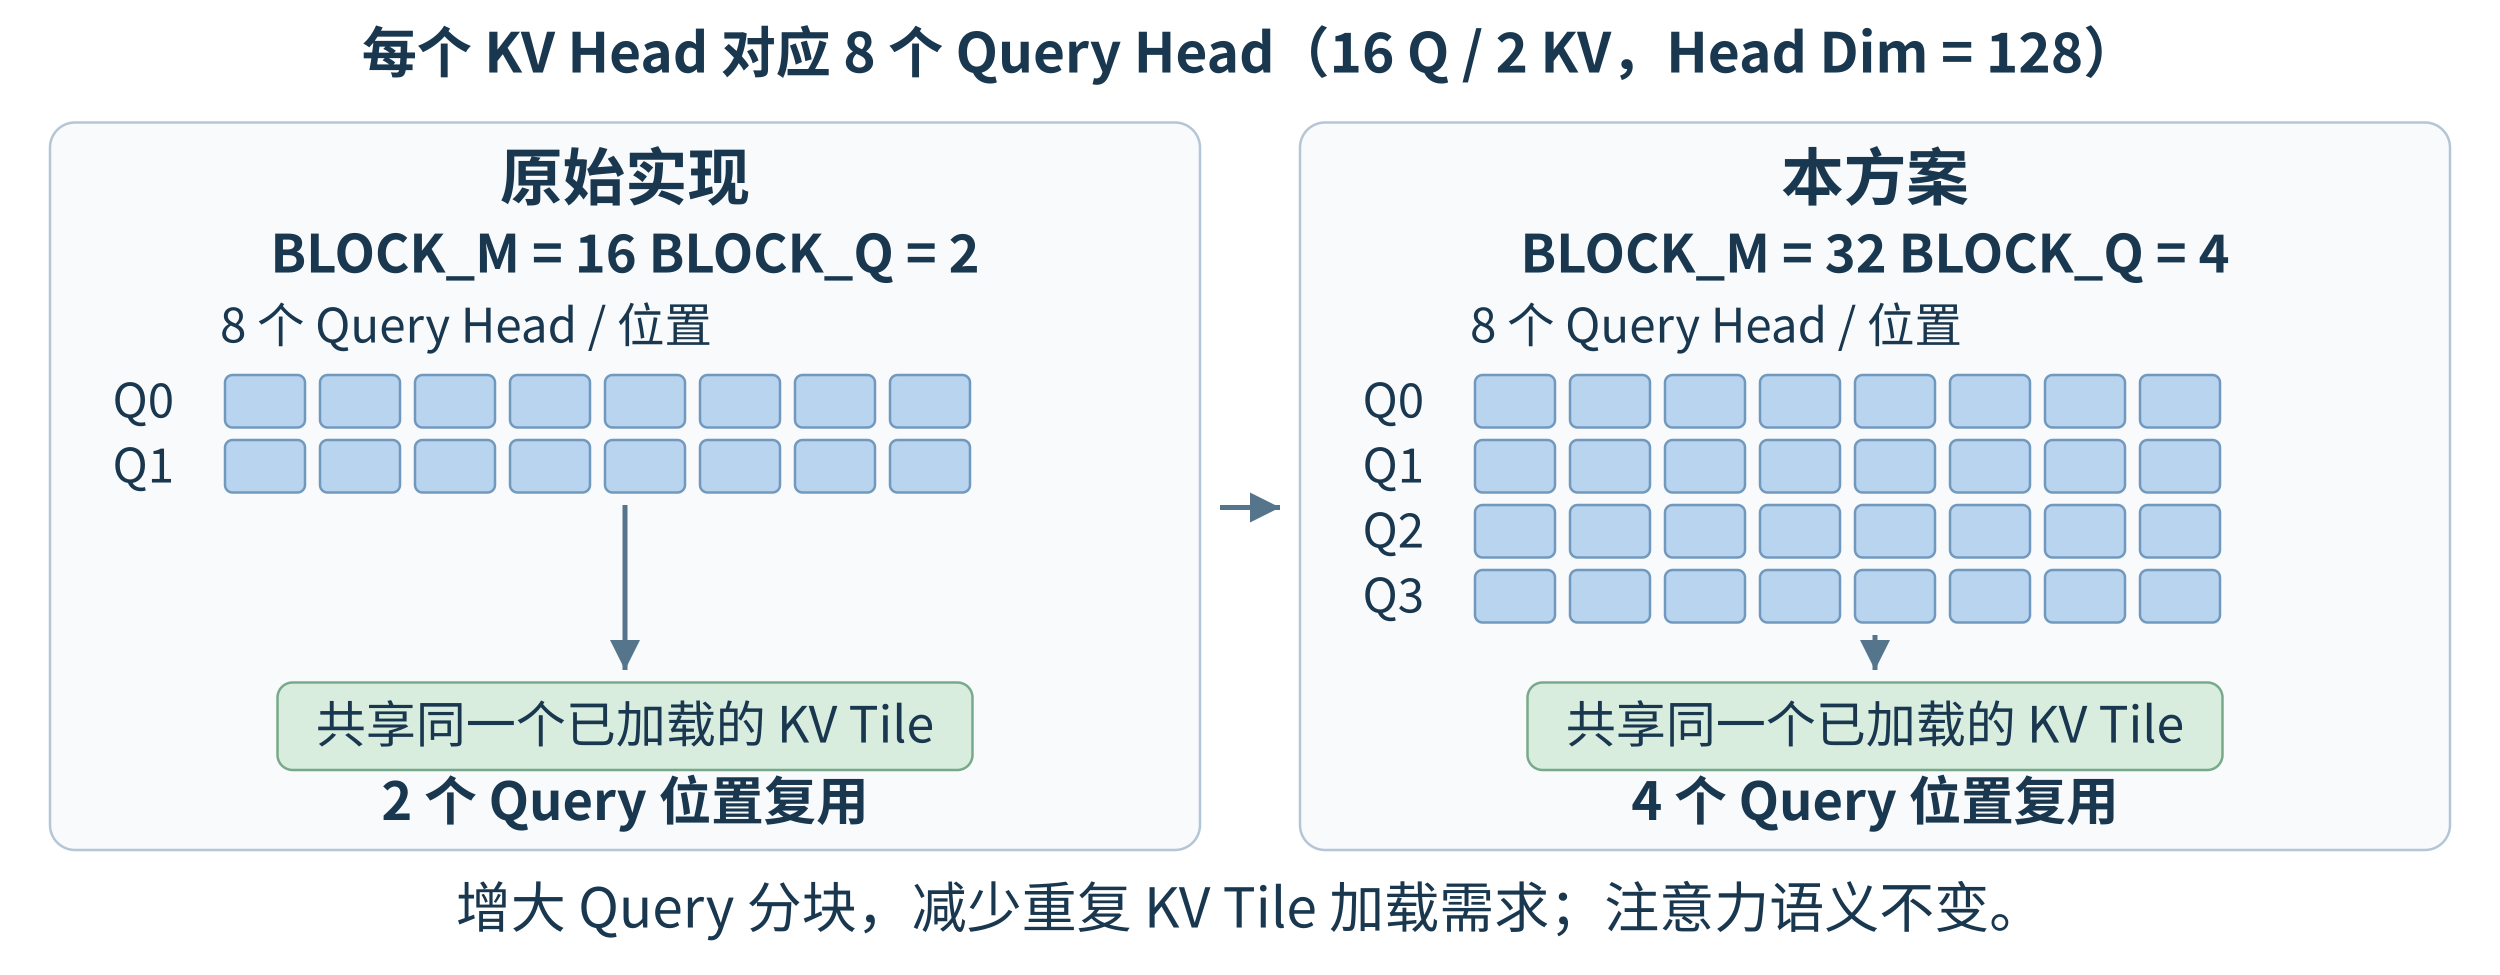
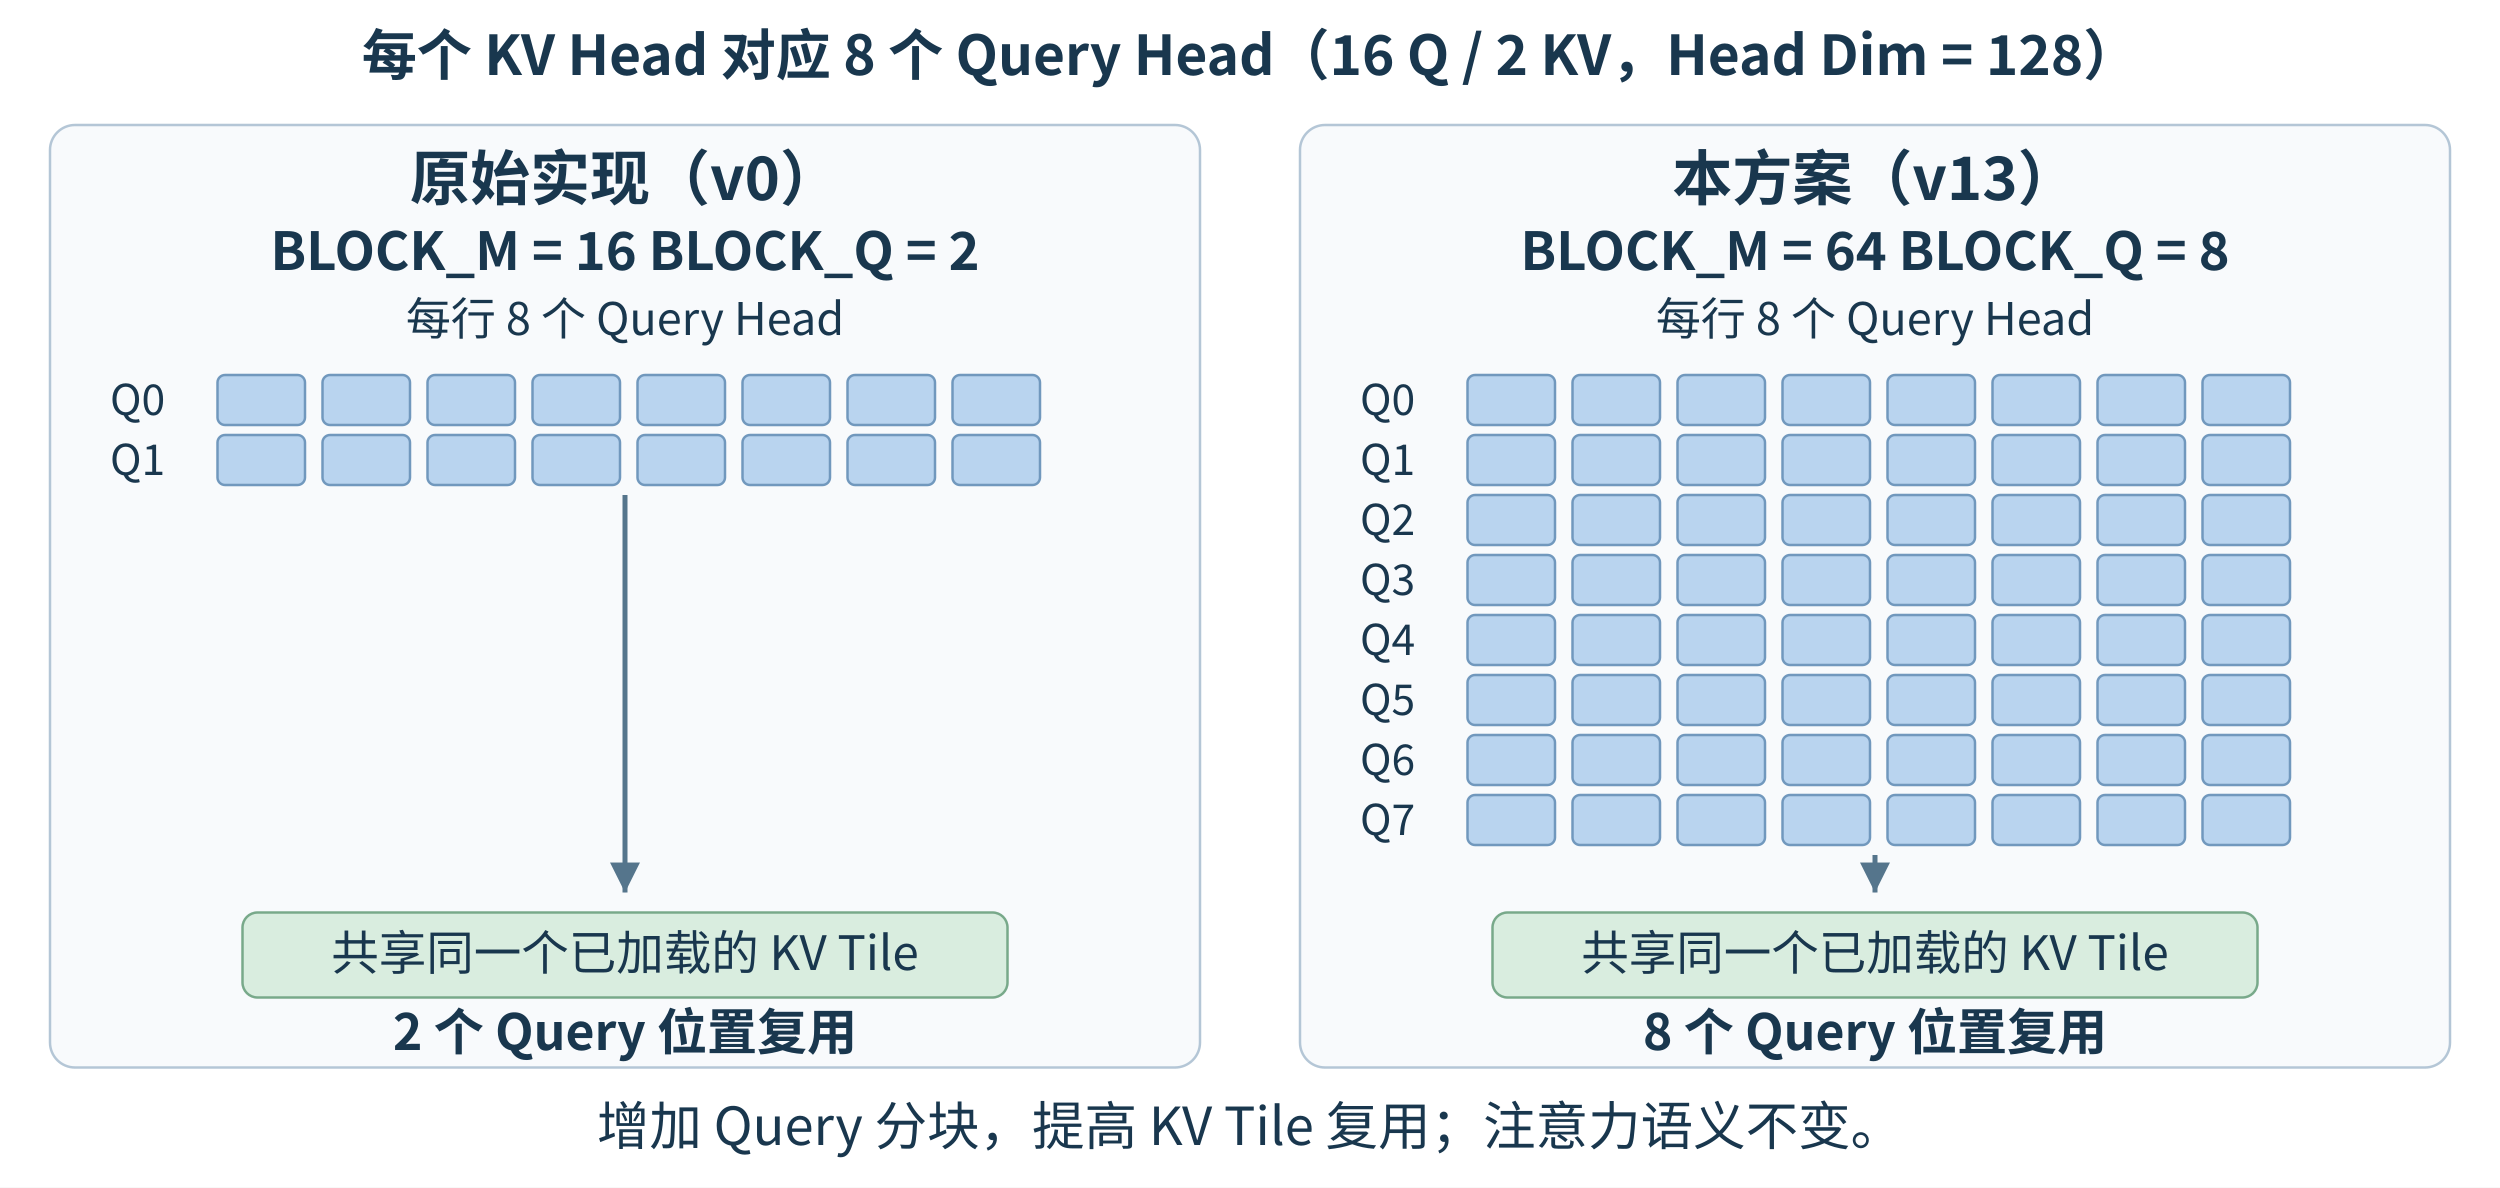
- <svg xmlns="http://www.w3.org/2000/svg" viewBox="0 0 1000 390" width="1000" height="390" font-family="Noto Sans CJK SC, Microsoft YaHei, PingFang SC, Arial, sans-serif" fill="#19374e">
-   <rect width="1000" height="390" fill="#fff" />
+ <svg xmlns="http://www.w3.org/2000/svg" viewBox="0 0 1000 475" width="1000" height="475" font-family="Noto Sans CJK SC, Microsoft YaHei, PingFang SC, Arial, sans-serif" fill="#19374e">
+   <rect width="1000" height="475" fill="#fff" />
  <defs>
    <marker id="arrow" markerWidth="7" markerHeight="7" refX="6" refY="3" orient="auto">
      <path d="M0 0 L6 3 L0 6 Z" fill="#55758c" />
    </marker>
  </defs>
-   <text x="500" y="29" font-size="22" text-anchor="middle" font-weight="600">每个 KV Head 对应 8 个 Query Head（16 Q / 2 KV，Head Dim = 128）</text>
-   <rect x="20" y="49" width="460" height="291" rx="10" fill="#f8fafc" stroke="#b4c6d6" />
-   <text x="250" y="80" font-size="25" text-anchor="middle" font-weight="700">原始实现</text>
-   <text x="250" y="109" font-size="21" text-anchor="middle" font-weight="600">BLOCK_M = 16    BLOCK_Q = 2</text>
-   <text x="88" y="137" font-size="19">8 个 Query Head / 位置</text>
-   <text x="45" y="167" font-size="19">Q0</text>
-   <rect x="90" y="150" width="32" height="21" rx="3" fill="#b9d4ef" stroke="#7198bd" />
-   <rect x="128" y="150" width="32" height="21" rx="3" fill="#b9d4ef" stroke="#7198bd" />
-   <rect x="166" y="150" width="32" height="21" rx="3" fill="#b9d4ef" stroke="#7198bd" />
-   <rect x="204" y="150" width="32" height="21" rx="3" fill="#b9d4ef" stroke="#7198bd" />
-   <rect x="242" y="150" width="32" height="21" rx="3" fill="#b9d4ef" stroke="#7198bd" />
-   <rect x="280" y="150" width="32" height="21" rx="3" fill="#b9d4ef" stroke="#7198bd" />
-   <rect x="318" y="150" width="32" height="21" rx="3" fill="#b9d4ef" stroke="#7198bd" />
-   <rect x="356" y="150" width="32" height="21" rx="3" fill="#b9d4ef" stroke="#7198bd" />
-   <text x="45" y="193" font-size="19">Q1</text>
-   <rect x="90" y="176" width="32" height="21" rx="3" fill="#b9d4ef" stroke="#7198bd" />
-   <rect x="128" y="176" width="32" height="21" rx="3" fill="#b9d4ef" stroke="#7198bd" />
-   <rect x="166" y="176" width="32" height="21" rx="3" fill="#b9d4ef" stroke="#7198bd" />
-   <rect x="204" y="176" width="32" height="21" rx="3" fill="#b9d4ef" stroke="#7198bd" />
-   <rect x="242" y="176" width="32" height="21" rx="3" fill="#b9d4ef" stroke="#7198bd" />
-   <rect x="280" y="176" width="32" height="21" rx="3" fill="#b9d4ef" stroke="#7198bd" />
-   <rect x="318" y="176" width="32" height="21" rx="3" fill="#b9d4ef" stroke="#7198bd" />
-   <rect x="356" y="176" width="32" height="21" rx="3" fill="#b9d4ef" stroke="#7198bd" />
-   <path d="M250 202 L250 268" stroke="#55758c" stroke-width="2" fill="none" marker-end="url(#arrow)" />
-   <rect x="111" y="273" width="278" height="35" rx="6" fill="#d9eddf" stroke="#78a98a" />
-   <text x="250" y="297" font-size="20" text-anchor="middle">共享同一个已加载的 KV Tile</text>
-   <text x="250" y="328" font-size="21" text-anchor="middle" font-weight="600">2 个 Query 位置复用</text>
-   <rect x="520" y="49" width="460" height="291" rx="10" fill="#f8fafc" stroke="#b4c6d6" />
-   <text x="750" y="80" font-size="25" text-anchor="middle" font-weight="700">本方案</text>
-   <text x="750" y="109" font-size="21" text-anchor="middle" font-weight="600">BLOCK_M = 32    BLOCK_Q = 4</text>
-   <text x="588" y="137" font-size="19">8 个 Query Head / 位置</text>
-   <text x="545" y="167" font-size="19">Q0</text>
-   <rect x="590" y="150" width="32" height="21" rx="3" fill="#b9d4ef" stroke="#7198bd" />
-   <rect x="628" y="150" width="32" height="21" rx="3" fill="#b9d4ef" stroke="#7198bd" />
-   <rect x="666" y="150" width="32" height="21" rx="3" fill="#b9d4ef" stroke="#7198bd" />
-   <rect x="704" y="150" width="32" height="21" rx="3" fill="#b9d4ef" stroke="#7198bd" />
-   <rect x="742" y="150" width="32" height="21" rx="3" fill="#b9d4ef" stroke="#7198bd" />
-   <rect x="780" y="150" width="32" height="21" rx="3" fill="#b9d4ef" stroke="#7198bd" />
-   <rect x="818" y="150" width="32" height="21" rx="3" fill="#b9d4ef" stroke="#7198bd" />
-   <rect x="856" y="150" width="32" height="21" rx="3" fill="#b9d4ef" stroke="#7198bd" />
-   <text x="545" y="193" font-size="19">Q1</text>
-   <rect x="590" y="176" width="32" height="21" rx="3" fill="#b9d4ef" stroke="#7198bd" />
-   <rect x="628" y="176" width="32" height="21" rx="3" fill="#b9d4ef" stroke="#7198bd" />
-   <rect x="666" y="176" width="32" height="21" rx="3" fill="#b9d4ef" stroke="#7198bd" />
-   <rect x="704" y="176" width="32" height="21" rx="3" fill="#b9d4ef" stroke="#7198bd" />
-   <rect x="742" y="176" width="32" height="21" rx="3" fill="#b9d4ef" stroke="#7198bd" />
-   <rect x="780" y="176" width="32" height="21" rx="3" fill="#b9d4ef" stroke="#7198bd" />
-   <rect x="818" y="176" width="32" height="21" rx="3" fill="#b9d4ef" stroke="#7198bd" />
-   <rect x="856" y="176" width="32" height="21" rx="3" fill="#b9d4ef" stroke="#7198bd" />
-   <text x="545" y="219" font-size="19">Q2</text>
-   <rect x="590" y="202" width="32" height="21" rx="3" fill="#b9d4ef" stroke="#7198bd" />
-   <rect x="628" y="202" width="32" height="21" rx="3" fill="#b9d4ef" stroke="#7198bd" />
-   <rect x="666" y="202" width="32" height="21" rx="3" fill="#b9d4ef" stroke="#7198bd" />
-   <rect x="704" y="202" width="32" height="21" rx="3" fill="#b9d4ef" stroke="#7198bd" />
-   <rect x="742" y="202" width="32" height="21" rx="3" fill="#b9d4ef" stroke="#7198bd" />
-   <rect x="780" y="202" width="32" height="21" rx="3" fill="#b9d4ef" stroke="#7198bd" />
-   <rect x="818" y="202" width="32" height="21" rx="3" fill="#b9d4ef" stroke="#7198bd" />
-   <rect x="856" y="202" width="32" height="21" rx="3" fill="#b9d4ef" stroke="#7198bd" />
-   <text x="545" y="245" font-size="19">Q3</text>
-   <rect x="590" y="228" width="32" height="21" rx="3" fill="#b9d4ef" stroke="#7198bd" />
-   <rect x="628" y="228" width="32" height="21" rx="3" fill="#b9d4ef" stroke="#7198bd" />
-   <rect x="666" y="228" width="32" height="21" rx="3" fill="#b9d4ef" stroke="#7198bd" />
-   <rect x="704" y="228" width="32" height="21" rx="3" fill="#b9d4ef" stroke="#7198bd" />
-   <rect x="742" y="228" width="32" height="21" rx="3" fill="#b9d4ef" stroke="#7198bd" />
-   <rect x="780" y="228" width="32" height="21" rx="3" fill="#b9d4ef" stroke="#7198bd" />
-   <rect x="818" y="228" width="32" height="21" rx="3" fill="#b9d4ef" stroke="#7198bd" />
-   <rect x="856" y="228" width="32" height="21" rx="3" fill="#b9d4ef" stroke="#7198bd" />
-   <path d="M750 254 L750 268" stroke="#55758c" stroke-width="2" fill="none" marker-end="url(#arrow)" />
-   <rect x="611" y="273" width="278" height="35" rx="6" fill="#d9eddf" stroke="#78a98a" />
-   <text x="750" y="297" font-size="20" text-anchor="middle">共享同一个已加载的 KV Tile</text>
-   <text x="750" y="328" font-size="21" text-anchor="middle" font-weight="600">4 个 Query 位置复用</text>
-   <path d="M488 203 L512 203" stroke="#55758c" stroke-width="2" fill="none" marker-end="url(#arrow)" />
-   <text x="500" y="371" font-size="22" text-anchor="middle">增大 Query 分块，减少重复 KV Tile 加载需求；注意力语义不变。</text>
+   <text x="500" y="30" font-size="22" text-anchor="middle" font-weight="600">每个 KV Head 对应 8 个 Query Head（16 Q / 2 KV，Head Dim = 128）</text>
+   <rect x="20" y="50" width="460" height="377" rx="10" fill="#f8fafc" stroke="#b4c6d6" />
+   <text x="250" y="80" font-size="24" text-anchor="middle" font-weight="700">原始实现（v0）</text>
+   <text x="250" y="108" font-size="21" text-anchor="middle" font-weight="600">BLOCK_M = 16    BLOCK_Q = 2</text>
+   <text x="250" y="134" font-size="18" text-anchor="middle" font-weight="400">每行 8 个 Query Head</text>
+   <text x="44" y="166" font-size="17" text-anchor="start" font-weight="400">Q0</text>
+   <rect x="87" y="150" width="35" height="20" rx="3" fill="#b9d4ef" stroke="#7198bd" />
+   <rect x="129" y="150" width="35" height="20" rx="3" fill="#b9d4ef" stroke="#7198bd" />
+   <rect x="171" y="150" width="35" height="20" rx="3" fill="#b9d4ef" stroke="#7198bd" />
+   <rect x="213" y="150" width="35" height="20" rx="3" fill="#b9d4ef" stroke="#7198bd" />
+   <rect x="255" y="150" width="35" height="20" rx="3" fill="#b9d4ef" stroke="#7198bd" />
+   <rect x="297" y="150" width="35" height="20" rx="3" fill="#b9d4ef" stroke="#7198bd" />
+   <rect x="339" y="150" width="35" height="20" rx="3" fill="#b9d4ef" stroke="#7198bd" />
+   <rect x="381" y="150" width="35" height="20" rx="3" fill="#b9d4ef" stroke="#7198bd" />
+   <text x="44" y="190" font-size="17" text-anchor="start" font-weight="400">Q1</text>
+   <rect x="87" y="174" width="35" height="20" rx="3" fill="#b9d4ef" stroke="#7198bd" />
+   <rect x="129" y="174" width="35" height="20" rx="3" fill="#b9d4ef" stroke="#7198bd" />
+   <rect x="171" y="174" width="35" height="20" rx="3" fill="#b9d4ef" stroke="#7198bd" />
+   <rect x="213" y="174" width="35" height="20" rx="3" fill="#b9d4ef" stroke="#7198bd" />
+   <rect x="255" y="174" width="35" height="20" rx="3" fill="#b9d4ef" stroke="#7198bd" />
+   <rect x="297" y="174" width="35" height="20" rx="3" fill="#b9d4ef" stroke="#7198bd" />
+   <rect x="339" y="174" width="35" height="20" rx="3" fill="#b9d4ef" stroke="#7198bd" />
+   <rect x="381" y="174" width="35" height="20" rx="3" fill="#b9d4ef" stroke="#7198bd" />
+   <path d="M250 198 L250 357" stroke="#55758c" stroke-width="2" fill="none" marker-end="url(#arrow)" />
+   <rect x="97" y="365" width="306" height="34" rx="6" fill="#d9eddf" stroke="#78a98a" />
+   <text x="250" y="388" font-size="19" text-anchor="middle" font-weight="400">共享同一个已加载的 KV Tile</text>
+   <text x="250" y="420" font-size="20" text-anchor="middle" font-weight="600">2 个 Query 位置复用</text>
+   <rect x="520" y="50" width="460" height="377" rx="10" fill="#f8fafc" stroke="#b4c6d6" />
+   <text x="750" y="80" font-size="24" text-anchor="middle" font-weight="700">本方案（v13）</text>
+   <text x="750" y="108" font-size="21" text-anchor="middle" font-weight="600">BLOCK_M = 64    BLOCK_Q = 8</text>
+   <text x="750" y="134" font-size="18" text-anchor="middle" font-weight="400">每行 8 个 Query Head</text>
+   <text x="544" y="166" font-size="17" text-anchor="start" font-weight="400">Q0</text>
+   <rect x="587" y="150" width="35" height="20" rx="3" fill="#b9d4ef" stroke="#7198bd" />
+   <rect x="629" y="150" width="35" height="20" rx="3" fill="#b9d4ef" stroke="#7198bd" />
+   <rect x="671" y="150" width="35" height="20" rx="3" fill="#b9d4ef" stroke="#7198bd" />
+   <rect x="713" y="150" width="35" height="20" rx="3" fill="#b9d4ef" stroke="#7198bd" />
+   <rect x="755" y="150" width="35" height="20" rx="3" fill="#b9d4ef" stroke="#7198bd" />
+   <rect x="797" y="150" width="35" height="20" rx="3" fill="#b9d4ef" stroke="#7198bd" />
+   <rect x="839" y="150" width="35" height="20" rx="3" fill="#b9d4ef" stroke="#7198bd" />
+   <rect x="881" y="150" width="35" height="20" rx="3" fill="#b9d4ef" stroke="#7198bd" />
+   <text x="544" y="190" font-size="17" text-anchor="start" font-weight="400">Q1</text>
+   <rect x="587" y="174" width="35" height="20" rx="3" fill="#b9d4ef" stroke="#7198bd" />
+   <rect x="629" y="174" width="35" height="20" rx="3" fill="#b9d4ef" stroke="#7198bd" />
+   <rect x="671" y="174" width="35" height="20" rx="3" fill="#b9d4ef" stroke="#7198bd" />
+   <rect x="713" y="174" width="35" height="20" rx="3" fill="#b9d4ef" stroke="#7198bd" />
+   <rect x="755" y="174" width="35" height="20" rx="3" fill="#b9d4ef" stroke="#7198bd" />
+   <rect x="797" y="174" width="35" height="20" rx="3" fill="#b9d4ef" stroke="#7198bd" />
+   <rect x="839" y="174" width="35" height="20" rx="3" fill="#b9d4ef" stroke="#7198bd" />
+   <rect x="881" y="174" width="35" height="20" rx="3" fill="#b9d4ef" stroke="#7198bd" />
+   <text x="544" y="214" font-size="17" text-anchor="start" font-weight="400">Q2</text>
+   <rect x="587" y="198" width="35" height="20" rx="3" fill="#b9d4ef" stroke="#7198bd" />
+   <rect x="629" y="198" width="35" height="20" rx="3" fill="#b9d4ef" stroke="#7198bd" />
+   <rect x="671" y="198" width="35" height="20" rx="3" fill="#b9d4ef" stroke="#7198bd" />
+   <rect x="713" y="198" width="35" height="20" rx="3" fill="#b9d4ef" stroke="#7198bd" />
+   <rect x="755" y="198" width="35" height="20" rx="3" fill="#b9d4ef" stroke="#7198bd" />
+   <rect x="797" y="198" width="35" height="20" rx="3" fill="#b9d4ef" stroke="#7198bd" />
+   <rect x="839" y="198" width="35" height="20" rx="3" fill="#b9d4ef" stroke="#7198bd" />
+   <rect x="881" y="198" width="35" height="20" rx="3" fill="#b9d4ef" stroke="#7198bd" />
+   <text x="544" y="238" font-size="17" text-anchor="start" font-weight="400">Q3</text>
+   <rect x="587" y="222" width="35" height="20" rx="3" fill="#b9d4ef" stroke="#7198bd" />
+   <rect x="629" y="222" width="35" height="20" rx="3" fill="#b9d4ef" stroke="#7198bd" />
+   <rect x="671" y="222" width="35" height="20" rx="3" fill="#b9d4ef" stroke="#7198bd" />
+   <rect x="713" y="222" width="35" height="20" rx="3" fill="#b9d4ef" stroke="#7198bd" />
+   <rect x="755" y="222" width="35" height="20" rx="3" fill="#b9d4ef" stroke="#7198bd" />
+   <rect x="797" y="222" width="35" height="20" rx="3" fill="#b9d4ef" stroke="#7198bd" />
+   <rect x="839" y="222" width="35" height="20" rx="3" fill="#b9d4ef" stroke="#7198bd" />
+   <rect x="881" y="222" width="35" height="20" rx="3" fill="#b9d4ef" stroke="#7198bd" />
+   <text x="544" y="262" font-size="17" text-anchor="start" font-weight="400">Q4</text>
+   <rect x="587" y="246" width="35" height="20" rx="3" fill="#b9d4ef" stroke="#7198bd" />
+   <rect x="629" y="246" width="35" height="20" rx="3" fill="#b9d4ef" stroke="#7198bd" />
+   <rect x="671" y="246" width="35" height="20" rx="3" fill="#b9d4ef" stroke="#7198bd" />
+   <rect x="713" y="246" width="35" height="20" rx="3" fill="#b9d4ef" stroke="#7198bd" />
+   <rect x="755" y="246" width="35" height="20" rx="3" fill="#b9d4ef" stroke="#7198bd" />
+   <rect x="797" y="246" width="35" height="20" rx="3" fill="#b9d4ef" stroke="#7198bd" />
+   <rect x="839" y="246" width="35" height="20" rx="3" fill="#b9d4ef" stroke="#7198bd" />
+   <rect x="881" y="246" width="35" height="20" rx="3" fill="#b9d4ef" stroke="#7198bd" />
+   <text x="544" y="286" font-size="17" text-anchor="start" font-weight="400">Q5</text>
+   <rect x="587" y="270" width="35" height="20" rx="3" fill="#b9d4ef" stroke="#7198bd" />
+   <rect x="629" y="270" width="35" height="20" rx="3" fill="#b9d4ef" stroke="#7198bd" />
+   <rect x="671" y="270" width="35" height="20" rx="3" fill="#b9d4ef" stroke="#7198bd" />
+   <rect x="713" y="270" width="35" height="20" rx="3" fill="#b9d4ef" stroke="#7198bd" />
+   <rect x="755" y="270" width="35" height="20" rx="3" fill="#b9d4ef" stroke="#7198bd" />
+   <rect x="797" y="270" width="35" height="20" rx="3" fill="#b9d4ef" stroke="#7198bd" />
+   <rect x="839" y="270" width="35" height="20" rx="3" fill="#b9d4ef" stroke="#7198bd" />
+   <rect x="881" y="270" width="35" height="20" rx="3" fill="#b9d4ef" stroke="#7198bd" />
+   <text x="544" y="310" font-size="17" text-anchor="start" font-weight="400">Q6</text>
+   <rect x="587" y="294" width="35" height="20" rx="3" fill="#b9d4ef" stroke="#7198bd" />
+   <rect x="629" y="294" width="35" height="20" rx="3" fill="#b9d4ef" stroke="#7198bd" />
+   <rect x="671" y="294" width="35" height="20" rx="3" fill="#b9d4ef" stroke="#7198bd" />
+   <rect x="713" y="294" width="35" height="20" rx="3" fill="#b9d4ef" stroke="#7198bd" />
+   <rect x="755" y="294" width="35" height="20" rx="3" fill="#b9d4ef" stroke="#7198bd" />
+   <rect x="797" y="294" width="35" height="20" rx="3" fill="#b9d4ef" stroke="#7198bd" />
+   <rect x="839" y="294" width="35" height="20" rx="3" fill="#b9d4ef" stroke="#7198bd" />
+   <rect x="881" y="294" width="35" height="20" rx="3" fill="#b9d4ef" stroke="#7198bd" />
+   <text x="544" y="334" font-size="17" text-anchor="start" font-weight="400">Q7</text>
+   <rect x="587" y="318" width="35" height="20" rx="3" fill="#b9d4ef" stroke="#7198bd" />
+   <rect x="629" y="318" width="35" height="20" rx="3" fill="#b9d4ef" stroke="#7198bd" />
+   <rect x="671" y="318" width="35" height="20" rx="3" fill="#b9d4ef" stroke="#7198bd" />
+   <rect x="713" y="318" width="35" height="20" rx="3" fill="#b9d4ef" stroke="#7198bd" />
+   <rect x="755" y="318" width="35" height="20" rx="3" fill="#b9d4ef" stroke="#7198bd" />
+   <rect x="797" y="318" width="35" height="20" rx="3" fill="#b9d4ef" stroke="#7198bd" />
+   <rect x="839" y="318" width="35" height="20" rx="3" fill="#b9d4ef" stroke="#7198bd" />
+   <rect x="881" y="318" width="35" height="20" rx="3" fill="#b9d4ef" stroke="#7198bd" />
+   <path d="M750 342 L750 357" stroke="#55758c" stroke-width="2" fill="none" marker-end="url(#arrow)" />
+   <rect x="597" y="365" width="306" height="34" rx="6" fill="#d9eddf" stroke="#78a98a" />
+   <text x="750" y="388" font-size="19" text-anchor="middle" font-weight="400">共享同一个已加载的 KV Tile</text>
+   <text x="750" y="420" font-size="20" text-anchor="middle" font-weight="600">8 个 Query 位置复用</text>
+   <text x="500" y="458" font-size="21" text-anchor="middle" font-weight="400">增加 Query 分块，提高 KV Tile 复用；注意力语义不变。</text>
</svg>
